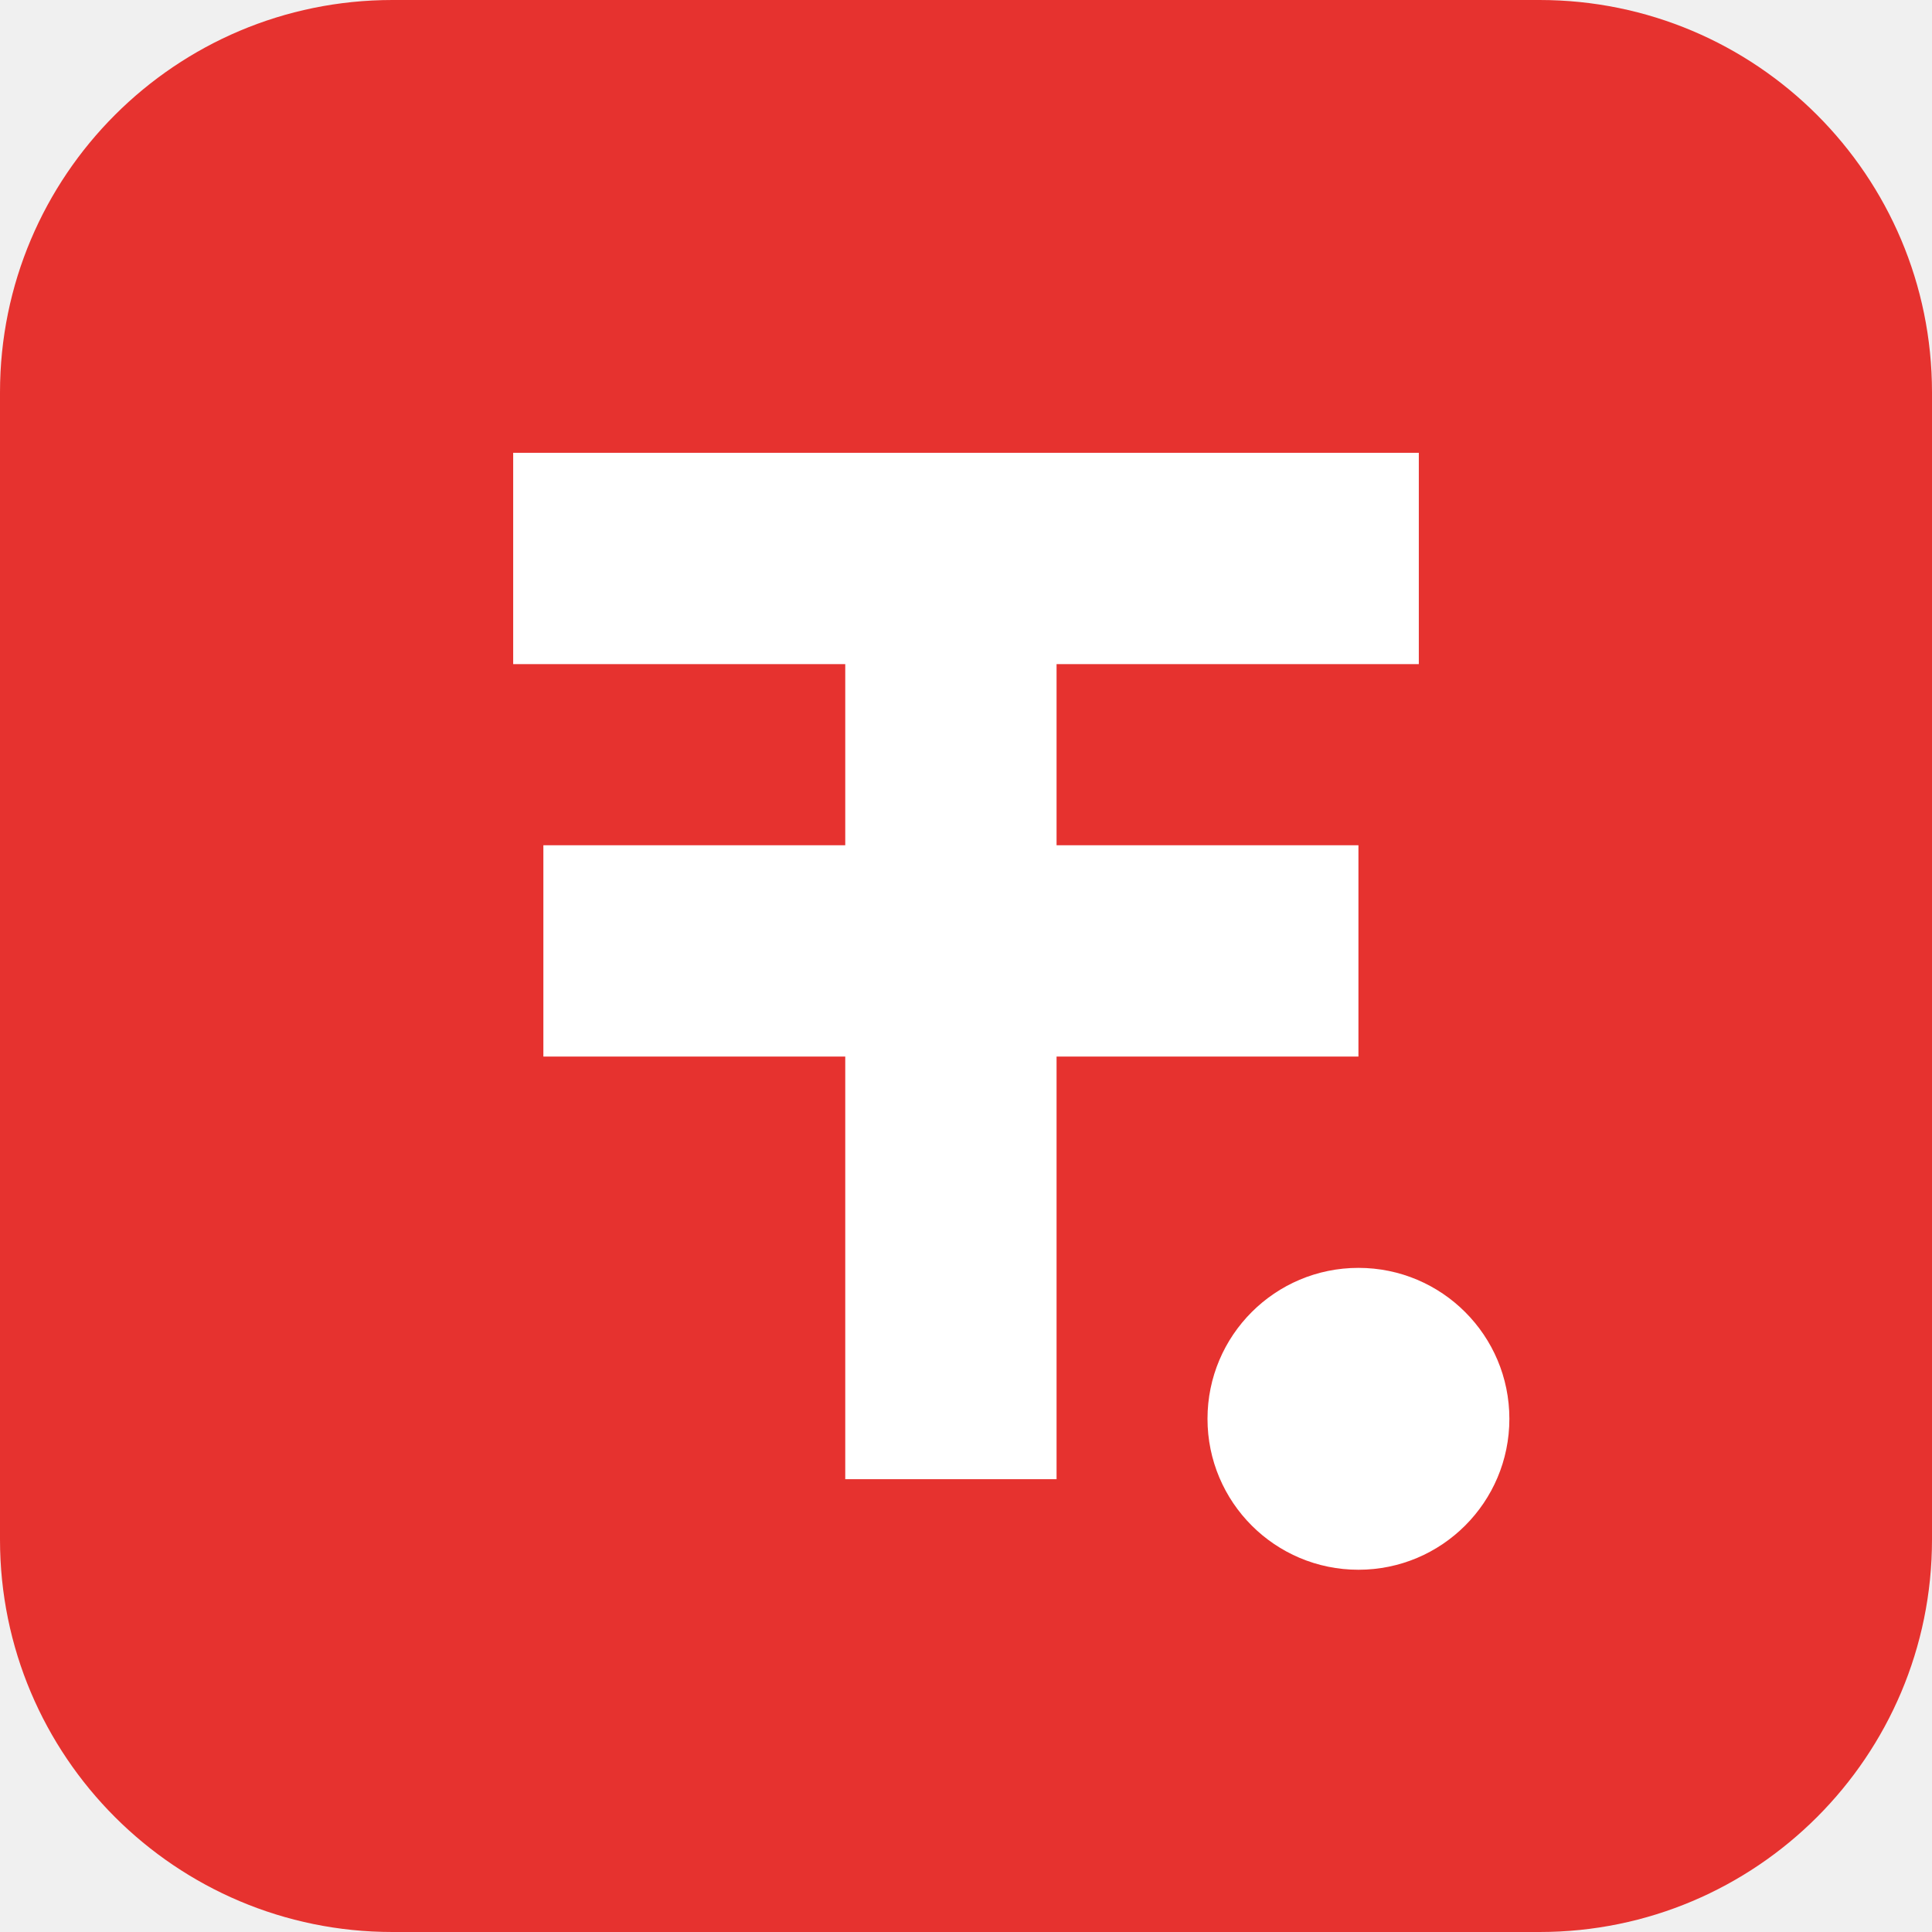
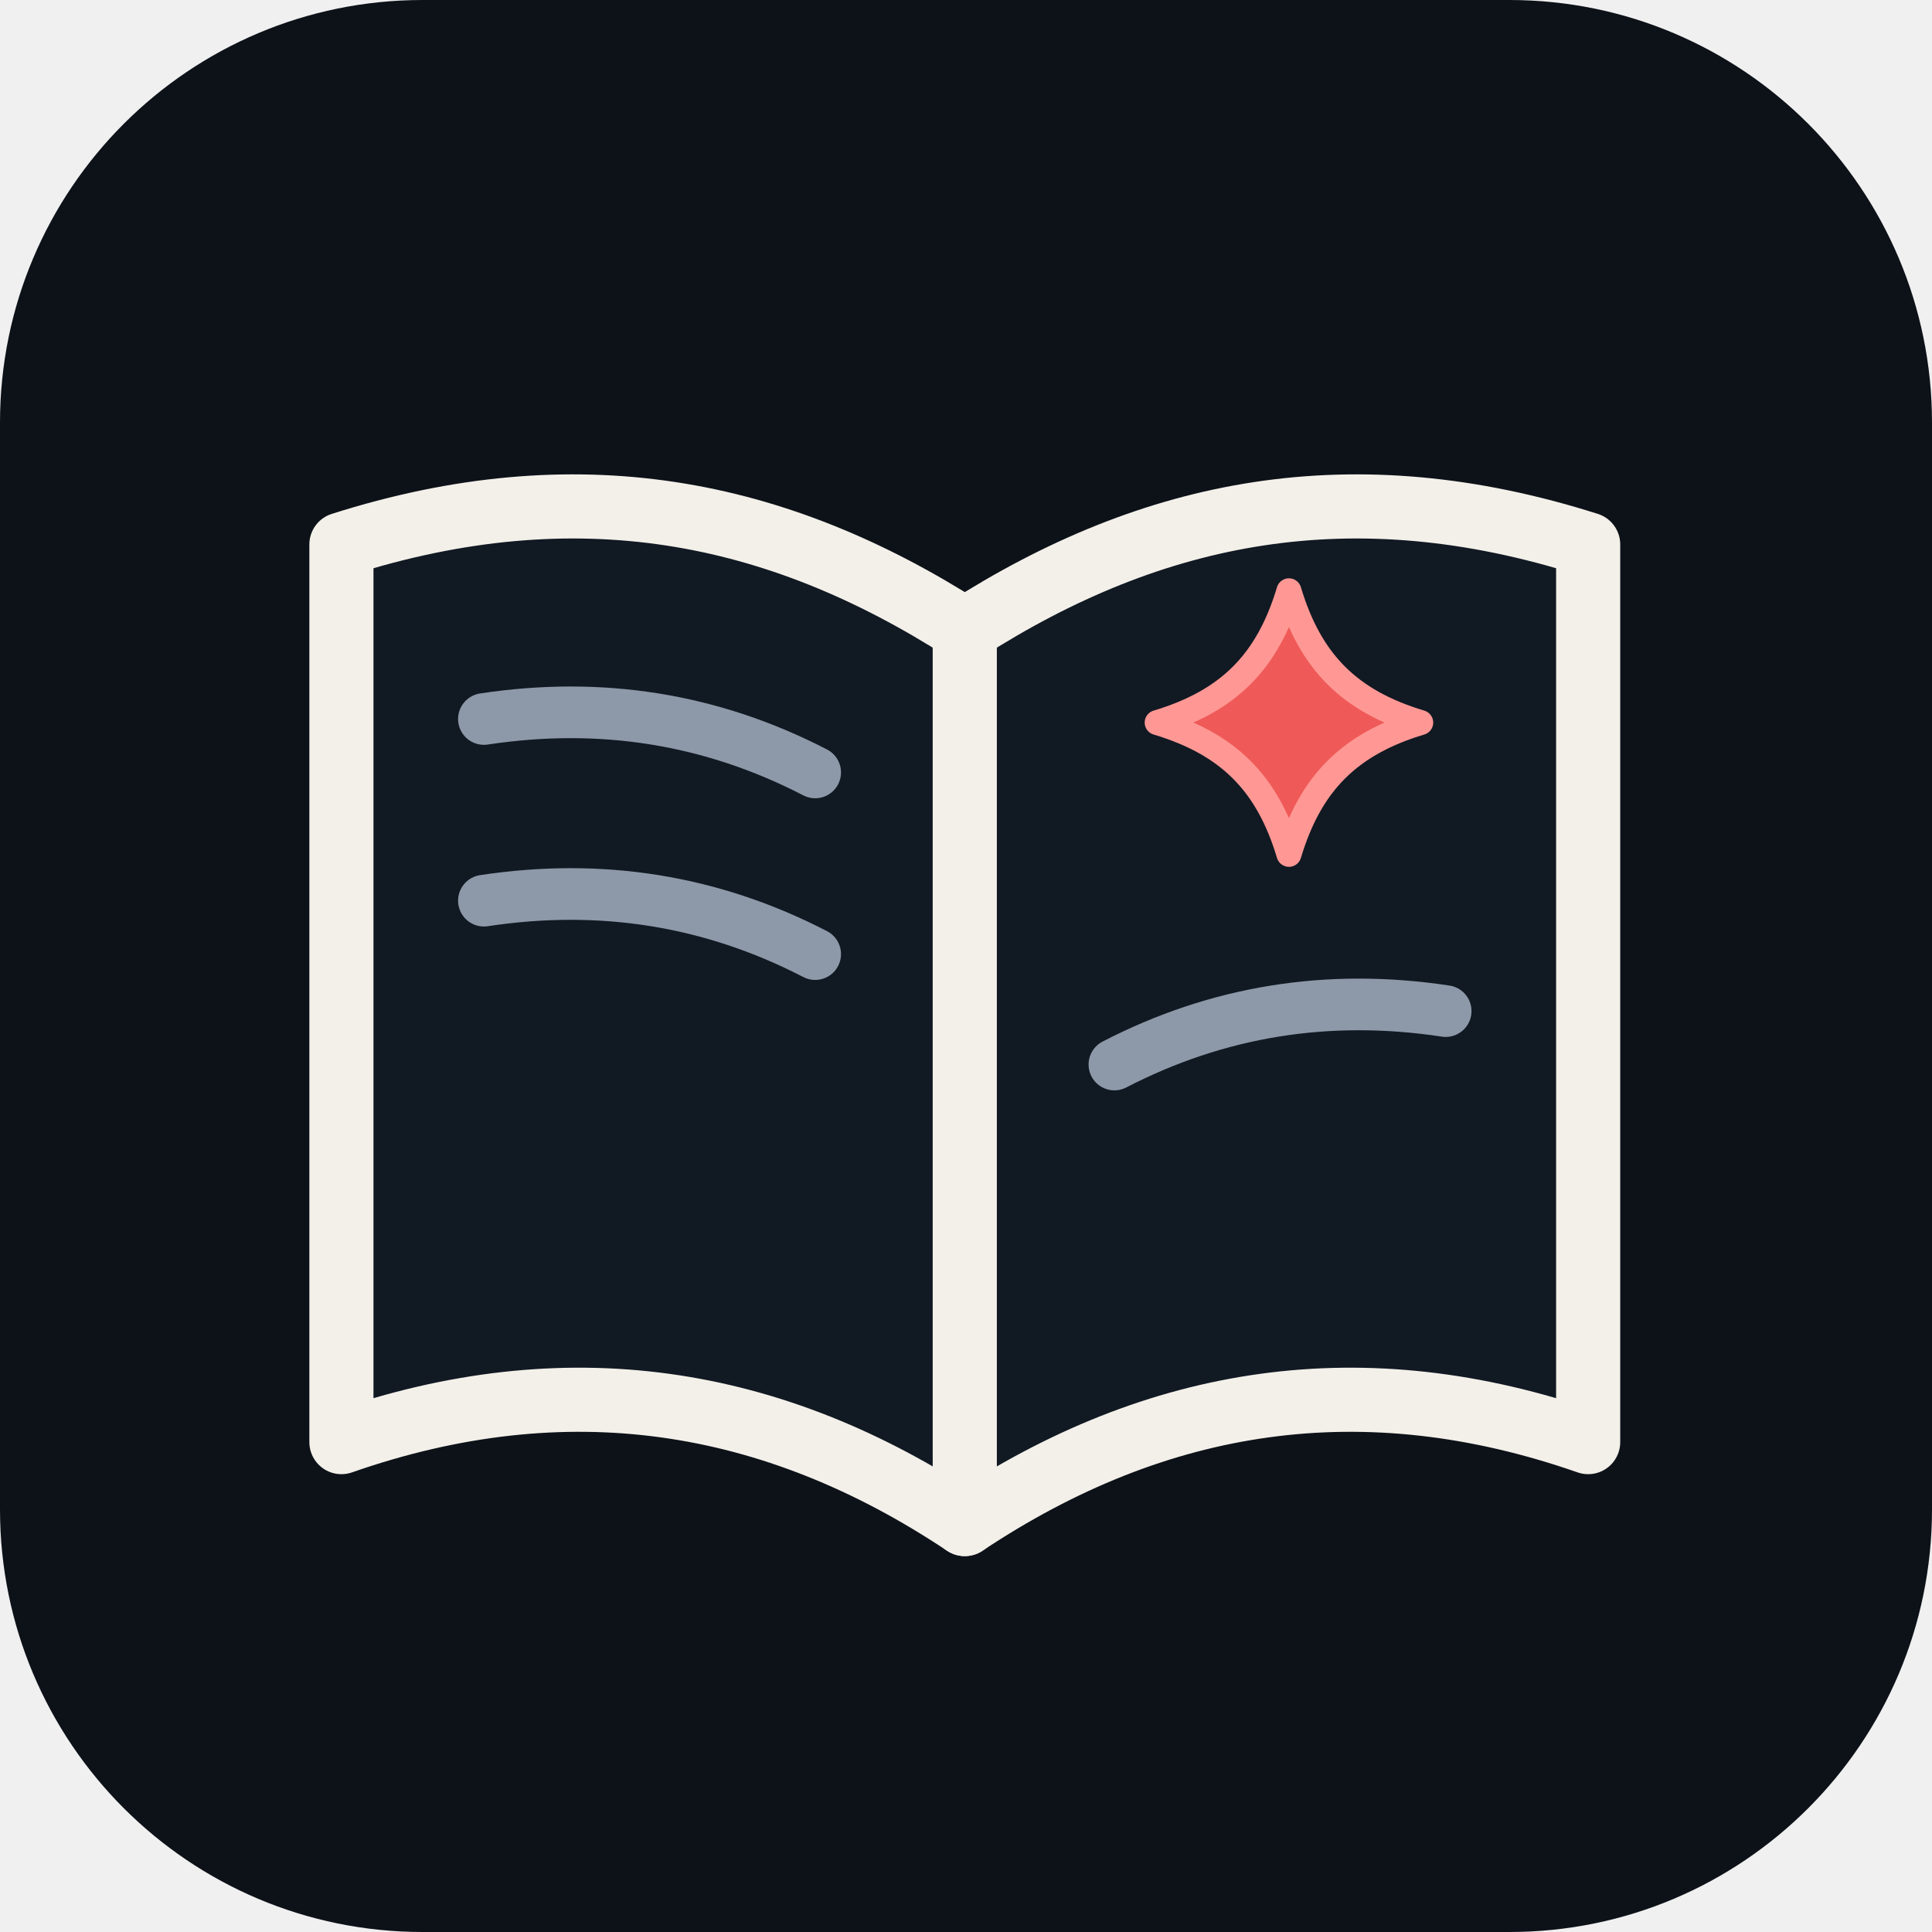
<svg xmlns="http://www.w3.org/2000/svg" viewBox="0 0 64 64">
-   <rect width="64" height="64" rx="13" fill="#e6322f" />
-   <path d="M17 15h30v7H35v6h10v7H35v14h-7V35H18v-7h10v-6H17z" fill="#fff" />
-   <circle cx="45" cy="47" r="5" fill="#fff" />
+   <rect width="64" height="64" rx="14" fill="#0d1219" />
+   <g transform="translate(6 6) scale(1.18)" stroke-linecap="round" stroke-linejoin="round">
+     <path d="M4.5 10.2c6.6-2.1 12.2-1 17.5 2.4v25.1c-5.4-3.6-11.2-4.5-17.5-2.3V10.2Z" fill="#111923" stroke="#f3f0e9" stroke-width="1.8" />
+     <path d="M39.5 10.2c-6.6-2.1-12.2-1-17.5 2.4v25.1c5.4-3.6 11.2-4.5 17.5-2.3V10.2Z" fill="#111923" stroke="#f3f0e9" stroke-width="1.8" />
+     <path d="M8.5 15.1c3.3-.5 6.4 0 9.3 1.5M8.5 20.2c3.3-.5 6.4 0 9.3 1.5M26.2 24.8c2.9-1.5 6-2 9.3-1.5" fill="none" stroke="#8d99a8" stroke-width="1.45" />
+     <path d="M31.1 11.5c.6 2 1.7 3.1 3.7 3.7-2 .6-3.1 1.7-3.7 3.7-.6-2-1.7-3.1-3.7-3.7 2-.6 3.1-1.7 3.7-3.7Z" fill="#ef5a58" stroke="#ff9894" stroke-width=".7" />
+   </g>
</svg>
